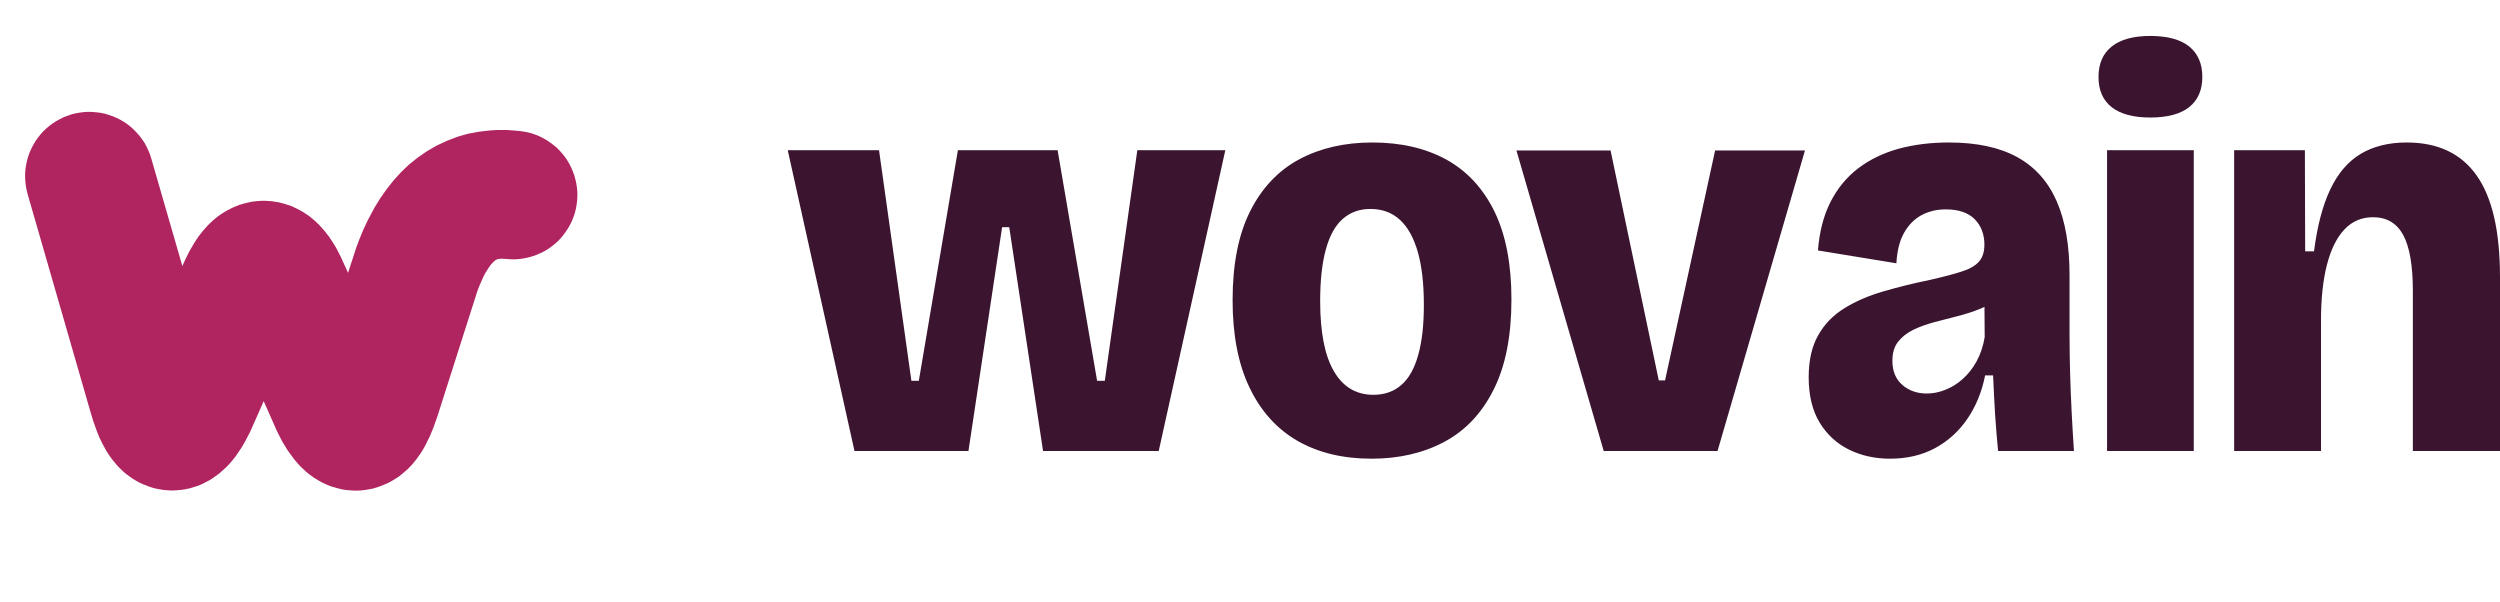
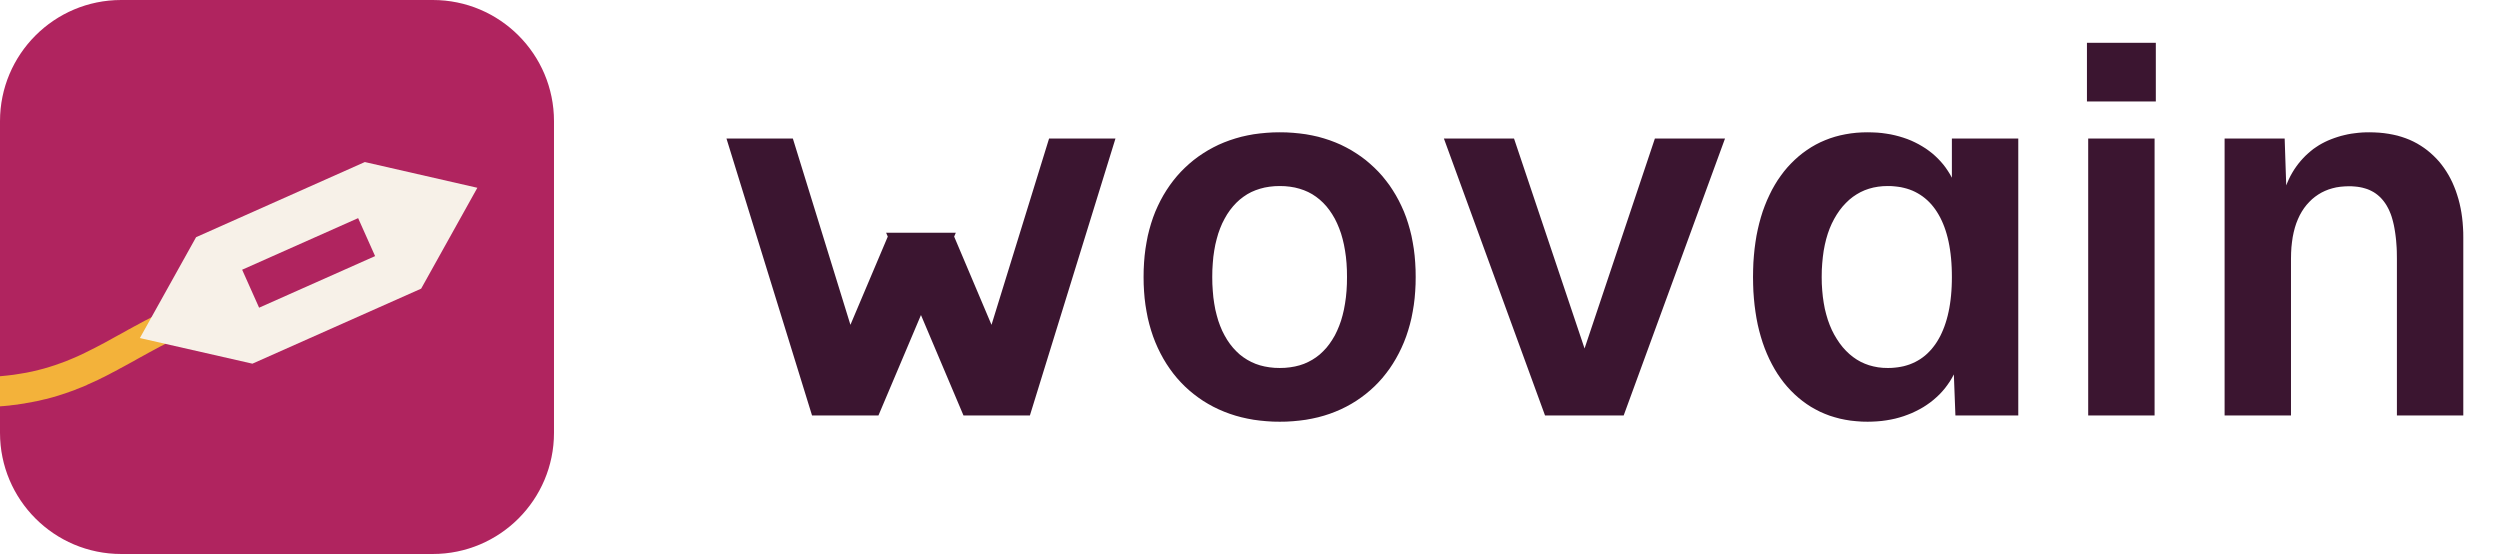
- <svg xmlns="http://www.w3.org/2000/svg" width="175.28" height="42.16" viewBox="0 -31.62 175.28 42.16" role="img">
-   <g transform="translate(0 0) scale(1)">
-     <g transform="translate(0 -31.62) scale(0.88)">
-       <path fill="#B0245F" fill-rule="evenodd" d="M7.25 32.96L2.2 15.46 2.12 15.14 2.06 14.81 2.02 14.47 2 14.14 2 13.8 2.03 13.47 2.08 13.14 2.15 12.81 2.24 12.49 2.35 12.17 2.49 11.86 2.64 11.56 2.81 11.27 3 11 3.21 10.73 3.43 10.48 3.67 10.25 3.93 10.03 4.2 9.83 4.48 9.65 4.77 9.49 5.07 9.34 5.39 9.22 5.7 9.11 6.03 9.03 6.36 8.97 6.69 8.93 7.03 8.91 7.36 8.92 7.7 8.95 8.03 8.99 8.36 9.06 8.68 9.16 9 9.27 9.3 9.4 9.6 9.55 9.89 9.72 10.17 9.91 10.43 10.12 10.68 10.35 10.91 10.59 11.13 10.84 11.33 11.11 11.52 11.39 11.68 11.69 11.82 11.99 11.95 12.3 12.05 12.62 14.53 21.2 14.78 20.64 15.1 20 15.51 19.3 15.81 18.85 16.17 18.39 16.59 17.92 16.96 17.57 17.34 17.25 17.74 16.98 18.05 16.79 18.52 16.55 19.05 16.33 19.46 16.21 20.07 16.07 20.52 16.02 20.85 16 21.17 16 21.64 16.03 22.26 16.13 22.7 16.25 23.24 16.43 23.64 16.62 23.97 16.79 24.28 16.98 24.68 17.25 25.06 17.57 25.43 17.92 25.85 18.39 26.21 18.85 26.51 19.3 26.78 19.74 27.16 20.48 27.73 21.74 28.39 19.71 28.63 19.07 28.96 18.27 29.33 17.49 29.86 16.5 30.32 15.76 30.82 15.05 31.37 14.36 31.96 13.71 32.6 13.1 33.3 12.54 34.03 12.04 34.81 11.59 35.63 11.21 36.47 10.89 36.92 10.76 37.32 10.65 38.19 10.49 39.06 10.39 39.56 10.36 40.44 10.36 41.32 10.43 41.65 10.47 41.98 10.53 42.31 10.61 42.63 10.72 42.94 10.84 43.24 10.99 43.53 11.15 43.81 11.34 44.08 11.54 44.34 11.75 44.58 11.99 44.8 12.24 45.01 12.5 45.2 12.78 45.37 13.07 45.52 13.37 45.65 13.68 45.76 13.99 45.85 14.32 45.92 14.64 45.97 14.98 46 15.31 46 15.65 45.98 15.98 45.94 16.31 45.88 16.64 45.8 16.97 45.69 17.29 45.57 17.6 45.42 17.9 45.26 18.19 45.07 18.47 44.87 18.74 44.66 19 44.42 19.24 44.17 19.46 43.91 19.67 43.63 19.86 43.34 20.03 43.04 20.18 42.73 20.31 42.42 20.42 42.09 20.51 41.77 20.58 41.43 20.63 41.1 20.66 40.76 20.66 39.93 20.61 39.66 20.64 39.49 20.72 39.35 20.83 39.14 21.05 39 21.23 38.7 21.7 38.53 22.01 38.19 22.78 38.03 23.2 34.84 33.2 34.53 34.07 34.24 34.77 33.86 35.54 33.56 36.05 33.19 36.57 32.87 36.97 32.51 37.35 32.13 37.68 31.83 37.93 31.5 38.15 31.09 38.39 30.81 38.53 30.37 38.71 30.03 38.83 29.69 38.93 29.19 39.02 28.82 39.07 28.44 39.09 28.07 39.08 27.57 39.04 27.21 38.98 26.86 38.89 26.41 38.76 26.12 38.65 25.68 38.45 25.34 38.26 25 38.05 24.6 37.76 24.35 37.55 24.02 37.24 23.84 37.06 23.42 36.57 22.91 35.87 22.49 35.18 22.08 34.38 21.01 31.96 19.94 34.38 19.53 35.17 19.27 35.62 18.78 36.35 18.37 36.86 18.04 37.21 17.46 37.73 17.06 38.02 16.73 38.24 16.23 38.5 15.94 38.64 15.63 38.75 15.18 38.89 14.82 38.97 14.45 39.03 14.08 39.06 13.64 39.08 13.06 39.04 12.63 38.97 12.26 38.89 11.91 38.78 11.42 38.59 11.13 38.46 10.84 38.3 10.56 38.13 10.11 37.81 9.8 37.55 9.44 37.2 9.23 36.96 8.94 36.61 8.66 36.22 8.45 35.88 8.17 35.37 7.93 34.88 7.73 34.39 7.43 33.55Z" />
-     </g>
-     <g transform="translate(54.81 0)">
-       <path fill="#3B1530" d="M5.1 0 0.42 -21.09H6.82L9.09 -4.92H9.61L12.35 -21.09H19.34L22.11 -4.92H22.65L24.93 -21.09H31.1L26.43 0H18.32L15.95 -15.69H15.45L13.09 0ZM41.35 0.54Q38.35 0.54 36.16 -0.71Q33.98 -1.97 32.8 -4.44Q31.61 -6.91 31.61 -10.57Q31.61 -14.36 32.84 -16.81Q34.07 -19.26 36.28 -20.45Q38.49 -21.63 41.41 -21.63Q44.41 -21.63 46.6 -20.43Q48.78 -19.22 49.97 -16.79Q51.16 -14.35 51.16 -10.62Q51.16 -6.78 49.91 -4.3Q48.67 -1.82 46.45 -0.64Q44.24 0.54 41.35 0.54ZM41.48 -3.94Q42.66 -3.94 43.44 -4.63Q44.23 -5.31 44.62 -6.72Q45.02 -8.13 45.02 -10.22Q45.02 -12.45 44.6 -13.94Q44.17 -15.44 43.35 -16.2Q42.52 -16.97 41.27 -16.97Q40.13 -16.97 39.33 -16.27Q38.54 -15.57 38.15 -14.14Q37.75 -12.7 37.75 -10.51Q37.75 -7.22 38.72 -5.58Q39.68 -3.94 41.48 -3.94ZM57.63 0 51.51 -21.07H58.11L61.49 -4.95H61.93L65.44 -21.07H71.74L65.61 0ZM77.7 0.54Q76.13 0.54 74.84 -0.09Q73.54 -0.73 72.77 -1.99Q72 -3.26 72 -5.17Q72 -6.95 72.67 -8.12Q73.33 -9.29 74.52 -10.02Q75.71 -10.75 77.24 -11.19Q78.77 -11.64 80.48 -11.99Q81.89 -12.31 82.72 -12.58Q83.56 -12.84 83.94 -13.28Q84.32 -13.71 84.32 -14.47Q84.32 -15.56 83.64 -16.25Q82.96 -16.94 81.61 -16.94Q80.68 -16.94 79.92 -16.54Q79.16 -16.13 78.69 -15.3Q78.22 -14.47 78.15 -13.16L72.65 -14.06Q72.8 -16.01 73.52 -17.44Q74.24 -18.87 75.46 -19.81Q76.68 -20.74 78.3 -21.19Q79.92 -21.63 81.83 -21.63Q84.76 -21.63 86.63 -20.6Q88.49 -19.57 89.39 -17.51Q90.29 -15.45 90.29 -12.33V-8.13Q90.29 -6.82 90.33 -5.43Q90.37 -4.05 90.44 -2.68Q90.51 -1.31 90.6 0H85.28Q85.16 -1.23 85.07 -2.55Q84.99 -3.87 84.93 -5.3H84.37Q84.03 -3.58 83.13 -2.26Q82.23 -0.94 80.86 -0.2Q79.49 0.54 77.7 0.54ZM80.28 -4.03Q80.94 -4.03 81.58 -4.29Q82.23 -4.54 82.79 -5.04Q83.36 -5.54 83.77 -6.28Q84.18 -7.03 84.34 -7.98L84.32 -10.81L85.34 -10.79Q84.81 -10.29 84.05 -9.98Q83.29 -9.67 82.46 -9.46Q81.62 -9.25 80.8 -9.03Q79.98 -8.81 79.32 -8.49Q78.67 -8.17 78.27 -7.66Q77.87 -7.16 77.87 -6.32Q77.87 -5.23 78.57 -4.63Q79.26 -4.03 80.28 -4.03ZM92.92 0V-21.09H99V0ZM95.95 -23.38Q94.18 -23.38 93.25 -24.1Q92.32 -24.83 92.32 -26.22Q92.32 -27.63 93.26 -28.37Q94.19 -29.1 95.95 -29.1Q97.76 -29.1 98.68 -28.36Q99.6 -27.61 99.6 -26.23Q99.6 -24.85 98.68 -24.11Q97.75 -23.38 95.95 -23.38ZM101.83 0V-12.56L101.83 -21.09H106.79L106.81 -14H107.43Q107.77 -16.66 108.57 -18.34Q109.37 -20.03 110.7 -20.83Q112.04 -21.63 113.93 -21.63Q117.2 -21.63 118.83 -19.32Q120.47 -17.01 120.47 -12.18V0H114.36V-11.22Q114.36 -13.9 113.68 -15.15Q113 -16.39 111.57 -16.39Q110.36 -16.39 109.55 -15.52Q108.74 -14.65 108.33 -13.03Q107.92 -11.42 107.92 -9.13V0Z" />
+ <svg xmlns="http://www.w3.org/2000/svg" viewBox="0 0 216.61 48" role="img" aria-label="wovain">
+   <g>
+     <defs>
+       <clipPath id="ll">
+         <path d="M10.5,0H37.5A10.5,10.5 0 0 1 48.0,10.5V37.5A10.5,10.5 0 0 1 37.5,48.0H10.5A10.5,10.5 0 0 1 0,37.5V10.5A10.5,10.5 0 0 1 10.5,0Z" />
+       </clipPath>
+     </defs>
+     <g clip-path="url(#ll)">
+       <rect width="48" height="48" fill="#B0245F" />
+       <g>
+         <path d="M14.70,26.72 L14.68,26.73 14.16,26.98 14.14,26.99 13.64,27.23 13.62,27.24 13.13,27.49 13.11,27.50 12.63,27.75 12.62,27.75 12.15,28.00 12.14,28.01 11.68,28.26 11.67,28.26 11.22,28.51 11.21,28.51 10.77,28.76 10.77,28.76 10.33,29.00 9.89,29.24 9.46,29.48 9.04,29.71 8.62,29.93 8.20,30.15 7.78,30.36 7.36,30.57 6.94,30.77 6.52,30.96 6.09,31.14 5.65,31.32 5.21,31.48 4.76,31.64 4.29,31.79 3.82,31.93 3.32,32.06 2.82,32.18 2.29,32.29 1.75,32.38 1.19,32.47 0.60,32.54 -0.01,32.60 -0.64,32.65 -1.30,32.69 -1.99,32.70 -2.71,32.71 -3.45,32.70 -4.23,32.67 -5.05,32.63 -5.91,32.56 -6.09,35.16 -5.22,35.22 -5.20,35.22 -4.36,35.27 -4.34,35.27 -3.53,35.30 -3.51,35.30 -2.73,35.31 -2.70,35.31 -1.96,35.30 -1.93,35.30 -1.21,35.28 -1.18,35.28 -0.49,35.25 -0.46,35.25 0.20,35.19 0.24,35.19 0.88,35.13 0.91,35.12 1.53,35.05 1.56,35.04 2.16,34.95 2.19,34.94 2.77,34.84 2.80,34.83 3.36,34.72 3.40,34.71 3.94,34.58 3.97,34.58 4.49,34.44 4.53,34.43 5.04,34.28 5.07,34.27 5.56,34.11 5.60,34.10 6.08,33.93 6.11,33.92 6.58,33.75 6.61,33.73 7.07,33.55 7.10,33.54 7.55,33.35 7.57,33.33 8.02,33.13 8.04,33.12 8.48,32.92 8.50,32.91 8.94,32.69 8.95,32.69 9.38,32.47 9.40,32.46 9.83,32.23 9.84,32.23 10.27,32.00 10.28,31.99 10.71,31.76 10.71,31.76 11.15,31.52 11.15,31.52 11.59,31.28 12.03,31.03 12.47,30.79 12.92,30.54 13.37,30.30 13.83,30.05 14.30,29.81 14.78,29.57 15.28,29.32 15.78,29.09 16.32,28.84 15.24,26.48Z" fill="#F3B23A" />
+         <path fill-rule="evenodd" d="M12.12,29.29 L16.99,20.55 31.61,14.04 41.36,16.27 36.49,25.01 21.87,31.51Z M20.98,23.37 L31.03,18.90 32.50,22.19 22.45,26.66Z" fill="#F7F1E8" />
+       </g>
    </g>
  </g>
+   <path transform="translate(62.00 36.00) scale(0.04494)" d="M186.0,-0.0 L21.0,-534.0 L149.0,-534.0 L260.0,-174.8 L332.0,-344.9 L328.8,-352.4 L335.2,-352.4 L456.8,-352.4 L463.2,-352.4 L460.0,-344.9 L532.0,-174.8 L643.0,-534.0 L771.0,-534.0 L606.0,-0.0 L478.0,-0.0 L396.0,-193.7 L314.0,-0.0Z M1074.8,11.8 L1062.0,11.0 L1049.5,9.8 L1037.3,8.2 L1025.4,6.0 L1013.8,3.4 L1002.4,0.3 L991.3,-3.3 L980.4,-7.4 L969.9,-11.9 L959.6,-16.9 L949.6,-22.4 L939.9,-28.3 L930.6,-34.7 L921.7,-41.4 L913.1,-48.5 L904.9,-56.0 L897.1,-63.9 L889.6,-72.2 L882.5,-80.9 L875.8,-90.0 L869.4,-99.5 L863.4,-109.4 L857.8,-119.7 L852.6,-130.3 L847.8,-141.3 L843.5,-152.5 L839.7,-164.0 L836.3,-175.8 L833.3,-188.0 L830.9,-200.4 L828.8,-213.1 L827.2,-226.1 L826.1,-239.5 L825.4,-253.1 L825.2,-267.0 L825.4,-281.0 L826.1,-294.7 L827.2,-308.1 L828.8,-321.2 L830.9,-333.9 L833.3,-346.4 L836.3,-358.5 L839.7,-370.3 L843.5,-381.8 L847.8,-393.0 L852.6,-403.8 L857.8,-414.4 L863.4,-424.6 L869.4,-434.4 L875.8,-443.9 L882.5,-452.9 L889.6,-461.6 L897.1,-469.9 L904.9,-477.7 L913.1,-485.2 L921.7,-492.4 L930.6,-499.1 L939.9,-505.4 L949.6,-511.4 L959.6,-516.9 L969.9,-522.0 L980.4,-526.5 L991.3,-530.6 L1002.4,-534.2 L1013.8,-537.4 L1025.4,-540.0 L1037.3,-542.2 L1049.5,-543.8 L1062.0,-545.0 L1074.8,-545.8 L1087.8,-546.0 L1100.8,-545.8 L1113.6,-545.0 L1126.0,-543.8 L1138.2,-542.2 L1150.1,-540.0 L1161.8,-537.4 L1173.1,-534.2 L1184.2,-530.6 L1195.0,-526.5 L1205.5,-522.0 L1215.7,-516.9 L1225.7,-511.4 L1235.3,-505.4 L1244.6,-499.1 L1253.5,-492.4 L1262.0,-485.2 L1270.2,-477.7 L1278.0,-469.9 L1285.5,-461.6 L1292.5,-452.9 L1299.3,-443.9 L1305.6,-434.4 L1311.6,-424.6 L1317.2,-414.4 L1322.4,-403.8 L1327.2,-393.0 L1331.5,-381.8 L1335.3,-370.3 L1338.7,-358.5 L1341.7,-346.4 L1344.1,-333.9 L1346.2,-321.2 L1347.8,-308.1 L1348.9,-294.7 L1349.6,-281.0 L1349.8,-267.0 L1349.6,-253.1 L1348.9,-239.5 L1347.8,-226.1 L1346.2,-213.1 L1344.1,-200.4 L1341.7,-188.0 L1338.7,-175.8 L1335.3,-164.0 L1331.5,-152.5 L1327.2,-141.3 L1322.4,-130.3 L1317.2,-119.7 L1311.6,-109.4 L1305.6,-99.5 L1299.3,-90.0 L1292.5,-80.9 L1285.5,-72.2 L1278.0,-63.9 L1270.2,-56.0 L1262.0,-48.5 L1253.5,-41.4 L1244.6,-34.7 L1235.3,-28.3 L1225.7,-22.4 L1215.7,-16.9 L1205.5,-11.9 L1195.0,-7.4 L1184.2,-3.3 L1173.1,0.3 L1161.8,3.4 L1150.1,6.0 L1138.2,8.2 L1126.0,9.8 L1113.6,11.0 L1100.8,11.8 L1087.8,12.0Z M1097.9,-91.9 L1107.6,-92.9 L1117.0,-94.5 L1125.9,-96.7 L1134.5,-99.6 L1142.6,-103.2 L1150.4,-107.4 L1157.8,-112.2 L1164.8,-117.6 L1171.4,-123.8 L1177.7,-130.5 L1183.5,-137.9 L1188.9,-145.9 L1193.9,-154.3 L1198.3,-163.3 L1202.3,-172.8 L1205.9,-182.8 L1208.9,-193.3 L1211.5,-204.3 L1213.6,-215.9 L1215.3,-227.9 L1216.5,-240.4 L1217.2,-253.5 L1217.4,-267.0 L1217.2,-280.5 L1216.5,-293.5 L1215.3,-306.0 L1213.6,-317.9 L1211.5,-329.4 L1208.9,-340.4 L1205.9,-350.9 L1202.3,-360.9 L1198.3,-370.4 L1193.9,-379.4 L1188.9,-387.9 L1183.5,-395.9 L1177.7,-403.3 L1171.4,-410.1 L1164.8,-416.2 L1157.8,-421.7 L1150.4,-426.6 L1142.6,-430.8 L1134.5,-434.3 L1125.9,-437.2 L1117.0,-439.5 L1107.6,-441.1 L1097.9,-442.1 L1087.8,-442.4 L1077.7,-442.1 L1068.0,-441.1 L1058.6,-439.5 L1049.7,-437.2 L1041.1,-434.3 L1032.9,-430.8 L1025.1,-426.6 L1017.7,-421.7 L1010.6,-416.2 L1004.0,-410.1 L997.7,-403.3 L991.8,-395.9 L986.3,-387.9 L981.4,-379.4 L976.8,-370.4 L972.8,-360.9 L969.2,-350.9 L966.2,-340.4 L963.5,-329.4 L961.4,-317.9 L959.7,-306.0 L958.6,-293.5 L957.8,-280.5 L957.6,-267.0 L957.8,-253.5 L958.6,-240.4 L959.7,-227.9 L961.4,-215.9 L963.5,-204.3 L966.2,-193.3 L969.2,-182.8 L972.8,-172.8 L976.8,-163.3 L981.4,-154.3 L986.3,-145.9 L991.8,-137.9 L997.7,-130.5 L1004.0,-123.8 L1010.6,-117.6 L1017.7,-112.2 L1025.1,-107.4 L1032.9,-103.2 L1041.1,-99.6 L1049.7,-96.7 L1058.6,-94.5 L1068.0,-92.9 L1077.7,-91.9 L1087.8,-91.6Z M1599.2,-0.0 L1404.2,-534.0 L1539.4,-534.0 L1675.4,-129.2 L1811.0,-534.0 L1946.2,-534.0 L1750.8,-0.0Z M2188.5,9.9 L2178.0,8.2 L2167.8,6.1 L2157.8,3.4 L2148.1,0.4 L2138.7,-3.2 L2129.5,-7.2 L2120.6,-11.8 L2111.9,-16.7 L2103.5,-22.2 L2095.4,-28.1 L2087.6,-34.4 L2080.1,-41.1 L2072.9,-48.2 L2066.1,-55.6 L2059.5,-63.5 L2053.3,-71.8 L2047.4,-80.4 L2041.8,-89.5 L2036.6,-98.9 L2031.6,-108.8 L2027.0,-119.0 L2022.7,-129.6 L2018.8,-140.5 L2015.3,-151.7 L2012.1,-163.3 L2009.3,-175.1 L2006.9,-187.3 L2004.9,-199.8 L2003.2,-212.6 L2001.9,-225.7 L2000.9,-239.2 L2000.4,-252.9 L2000.2,-267.0 L2000.4,-281.1 L2000.9,-294.8 L2001.9,-308.3 L2003.2,-321.4 L2004.9,-334.2 L2006.9,-346.7 L2009.4,-358.9 L2012.2,-370.7 L2015.4,-382.3 L2018.9,-393.5 L2022.9,-404.4 L2027.2,-415.0 L2031.9,-425.2 L2036.8,-435.1 L2042.1,-444.5 L2047.7,-453.6 L2053.7,-462.2 L2059.9,-470.5 L2066.5,-478.4 L2073.4,-485.8 L2080.6,-492.9 L2088.1,-499.6 L2095.9,-505.9 L2104.1,-511.8 L2112.5,-517.3 L2121.2,-522.3 L2130.1,-526.8 L2139.3,-530.8 L2148.7,-534.4 L2158.4,-537.5 L2168.3,-540.1 L2178.4,-542.2 L2188.8,-543.9 L2199.4,-545.1 L2210.3,-545.8 L2221.4,-546.0 L2230.6,-545.8 L2239.6,-545.4 L2248.5,-544.6 L2257.1,-543.4 L2265.6,-542.0 L2273.8,-540.2 L2281.9,-538.1 L2289.8,-535.7 L2297.6,-533.0 L2305.1,-530.0 L2312.4,-526.6 L2319.6,-522.9 L2326.5,-518.9 L2333.2,-514.7 L2339.5,-510.2 L2345.6,-505.5 L2351.3,-500.5 L2356.8,-495.2 L2362.0,-489.7 L2366.9,-484.0 L2371.5,-478.0 L2375.8,-471.7 L2379.9,-465.2 L2383.6,-458.4 L2383.6,-534.0 L2511.6,-534.0 L2511.6,-0.0 L2390.4,-0.0 L2387.4,-79.2 L2383.6,-72.2 L2379.5,-65.4 L2375.0,-58.9 L2370.3,-52.6 L2365.2,-46.6 L2359.9,-40.9 L2354.2,-35.5 L2348.3,-30.3 L2342.0,-25.3 L2335.5,-20.7 L2328.6,-16.2 L2321.4,-12.1 L2314.0,-8.3 L2306.4,-4.7 L2298.6,-1.6 L2290.7,1.3 L2282.6,3.8 L2274.4,6.0 L2266.0,7.8 L2257.4,9.3 L2248.6,10.5 L2239.7,11.3 L2230.6,11.8 L2221.4,12.0 L2210.2,11.8 L2199.2,11.0Z M2279.1,-92.9 L2285.2,-93.9 L2291.0,-95.1 L2296.7,-96.7 L2302.2,-98.5 L2307.6,-100.7 L2312.8,-103.1 L2317.8,-105.8 L2322.6,-108.7 L2327.3,-112.0 L2331.8,-115.5 L2336.1,-119.3 L2340.2,-123.4 L2344.2,-127.7 L2347.9,-132.3 L2351.5,-137.1 L2354.9,-142.2 L2358.1,-147.6 L2361.2,-153.2 L2364.0,-159.1 L2366.7,-165.3 L2369.2,-171.7 L2371.5,-178.4 L2373.6,-185.3 L2375.5,-192.4 L2377.2,-199.8 L2378.7,-207.3 L2380.0,-215.2 L2381.1,-223.2 L2382.0,-231.5 L2382.7,-240.0 L2383.2,-248.8 L2383.5,-257.8 L2383.6,-267.0 L2383.5,-276.4 L2383.2,-285.6 L2382.7,-294.5 L2382.0,-303.1 L2381.1,-311.5 L2380.0,-319.6 L2378.7,-327.5 L2377.2,-335.2 L2375.5,-342.6 L2373.6,-349.7 L2371.5,-356.6 L2369.2,-363.2 L2366.7,-369.6 L2364.0,-375.7 L2361.2,-381.5 L2358.1,-387.1 L2354.9,-392.4 L2351.5,-397.5 L2347.9,-402.3 L2344.2,-406.8 L2340.2,-411.1 L2336.1,-415.1 L2331.8,-418.8 L2327.3,-422.3 L2322.6,-425.5 L2317.8,-428.4 L2312.8,-431.1 L2307.6,-433.5 L2302.2,-435.6 L2296.7,-437.4 L2291.0,-438.9 L2285.2,-440.2 L2279.1,-441.1 L2272.9,-441.8 L2266.5,-442.3 L2260.0,-442.4 L2250.4,-442.1 L2241.2,-441.1 L2232.3,-439.5 L2223.7,-437.2 L2215.5,-434.3 L2207.6,-430.7 L2200.0,-426.4 L2192.8,-421.6 L2185.8,-416.0 L2179.3,-409.8 L2173.0,-403.0 L2167.1,-395.5 L2161.6,-387.4 L2156.6,-378.9 L2152.0,-369.9 L2147.9,-360.4 L2144.3,-350.4 L2141.2,-339.9 L2138.6,-329.0 L2136.4,-317.5 L2134.8,-305.6 L2133.6,-293.2 L2132.8,-280.4 L2132.6,-267.0 L2132.8,-253.9 L2133.6,-241.2 L2134.8,-228.9 L2136.5,-217.2 L2138.6,-205.8 L2141.3,-195.0 L2144.4,-184.5 L2148.0,-174.6 L2152.1,-165.0 L2156.7,-156.0 L2161.8,-147.4 L2167.3,-139.2 L2173.2,-131.6 L2179.5,-124.7 L2186.1,-118.4 L2193.0,-112.8 L2200.3,-107.8 L2207.8,-103.5 L2215.7,-99.9 L2223.9,-96.9 L2232.5,-94.6 L2241.3,-92.9 L2250.5,-91.9 L2260.0,-91.6 L2266.5,-91.7 L2272.9,-92.2Z M2646.4,-0.0 L2646.4,-534.0 L2774.4,-534.0 L2774.4,-0.0Z M2644.0,-605.4 L2644.0,-718.6 L2776.8,-718.6 L2776.8,-605.4Z M2909.4,-0.0 L2909.4,-534.0 L3025.2,-534.0 L3028.2,-443.6 L3030.0,-448.1 L3033.1,-455.2 L3036.4,-461.9 L3040.0,-468.3 L3043.8,-474.5 L3047.8,-480.3 L3052.0,-485.9 L3056.4,-491.2 L3060.9,-496.2 L3065.6,-501.0 L3070.5,-505.5 L3075.5,-509.8 L3080.6,-513.9 L3086.0,-517.6 L3091.5,-521.2 L3097.1,-524.4 L3102.9,-527.4 L3108.9,-530.2 L3115.0,-532.7 L3121.2,-535.0 L3127.5,-537.1 L3133.8,-539.0 L3140.3,-540.6 L3146.9,-542.1 L3153.5,-543.3 L3160.3,-544.2 L3167.1,-545.0 L3174.1,-545.6 L3181.1,-545.9 L3188.2,-546.0 L3197.9,-545.8 L3207.3,-545.3 L3216.5,-544.4 L3225.5,-543.1 L3234.1,-541.5 L3242.5,-539.6 L3250.7,-537.2 L3258.6,-534.5 L3266.2,-531.5 L3273.5,-528.1 L3280.7,-524.3 L3287.5,-520.2 L3294.1,-515.8 L3300.4,-511.1 L3306.4,-506.1 L3312.2,-500.8 L3317.7,-495.3 L3323.0,-489.5 L3327.9,-483.4 L3332.6,-477.0 L3337.0,-470.4 L3341.2,-463.5 L3345.1,-456.3 L3348.7,-448.9 L3352.0,-441.2 L3355.1,-433.3 L3357.8,-425.2 L3360.3,-417.0 L3362.5,-408.5 L3364.4,-399.8 L3366.0,-390.9 L3367.3,-381.8 L3368.3,-372.5 L3369.0,-363.0 L3369.5,-353.3 L3369.6,-343.4 L3369.6,-0.0 L3241.6,-0.0 L3241.6,-302.2 L3241.5,-309.6 L3241.4,-316.8 L3241.1,-323.8 L3240.6,-330.7 L3240.1,-337.3 L3239.4,-343.7 L3238.6,-350.0 L3237.7,-356.0 L3236.7,-361.9 L3235.6,-367.5 L3234.3,-373.0 L3232.9,-378.3 L3231.4,-383.4 L3229.7,-388.3 L3227.8,-392.9 L3225.8,-397.4 L3223.6,-401.6 L3221.3,-405.7 L3218.8,-409.5 L3216.1,-413.2 L3213.3,-416.6 L3210.3,-419.9 L3207.1,-422.9 L3203.8,-425.7 L3200.3,-428.3 L3196.6,-430.7 L3192.7,-432.8 L3188.6,-434.8 L3184.4,-436.5 L3179.9,-437.9 L3175.2,-439.2 L3170.4,-440.2 L3165.3,-441.0 L3160.1,-441.5 L3154.6,-441.9 L3149.0,-442.0 L3140.6,-441.7 L3132.5,-441.0 L3124.6,-439.8 L3117.1,-438.0 L3109.9,-435.8 L3102.9,-433.0 L3096.3,-429.8 L3089.9,-426.0 L3083.9,-421.8 L3078.1,-417.1 L3072.7,-411.8 L3067.5,-406.1 L3062.7,-399.9 L3058.3,-393.2 L3054.3,-386.1 L3050.8,-378.6 L3047.6,-370.6 L3044.9,-362.2 L3042.6,-353.3 L3040.7,-344.0 L3039.3,-334.2 L3038.2,-324.0 L3037.6,-313.3 L3037.4,-302.2 L3037.4,-0.0Z" fill="#3B1530" />
</svg>
